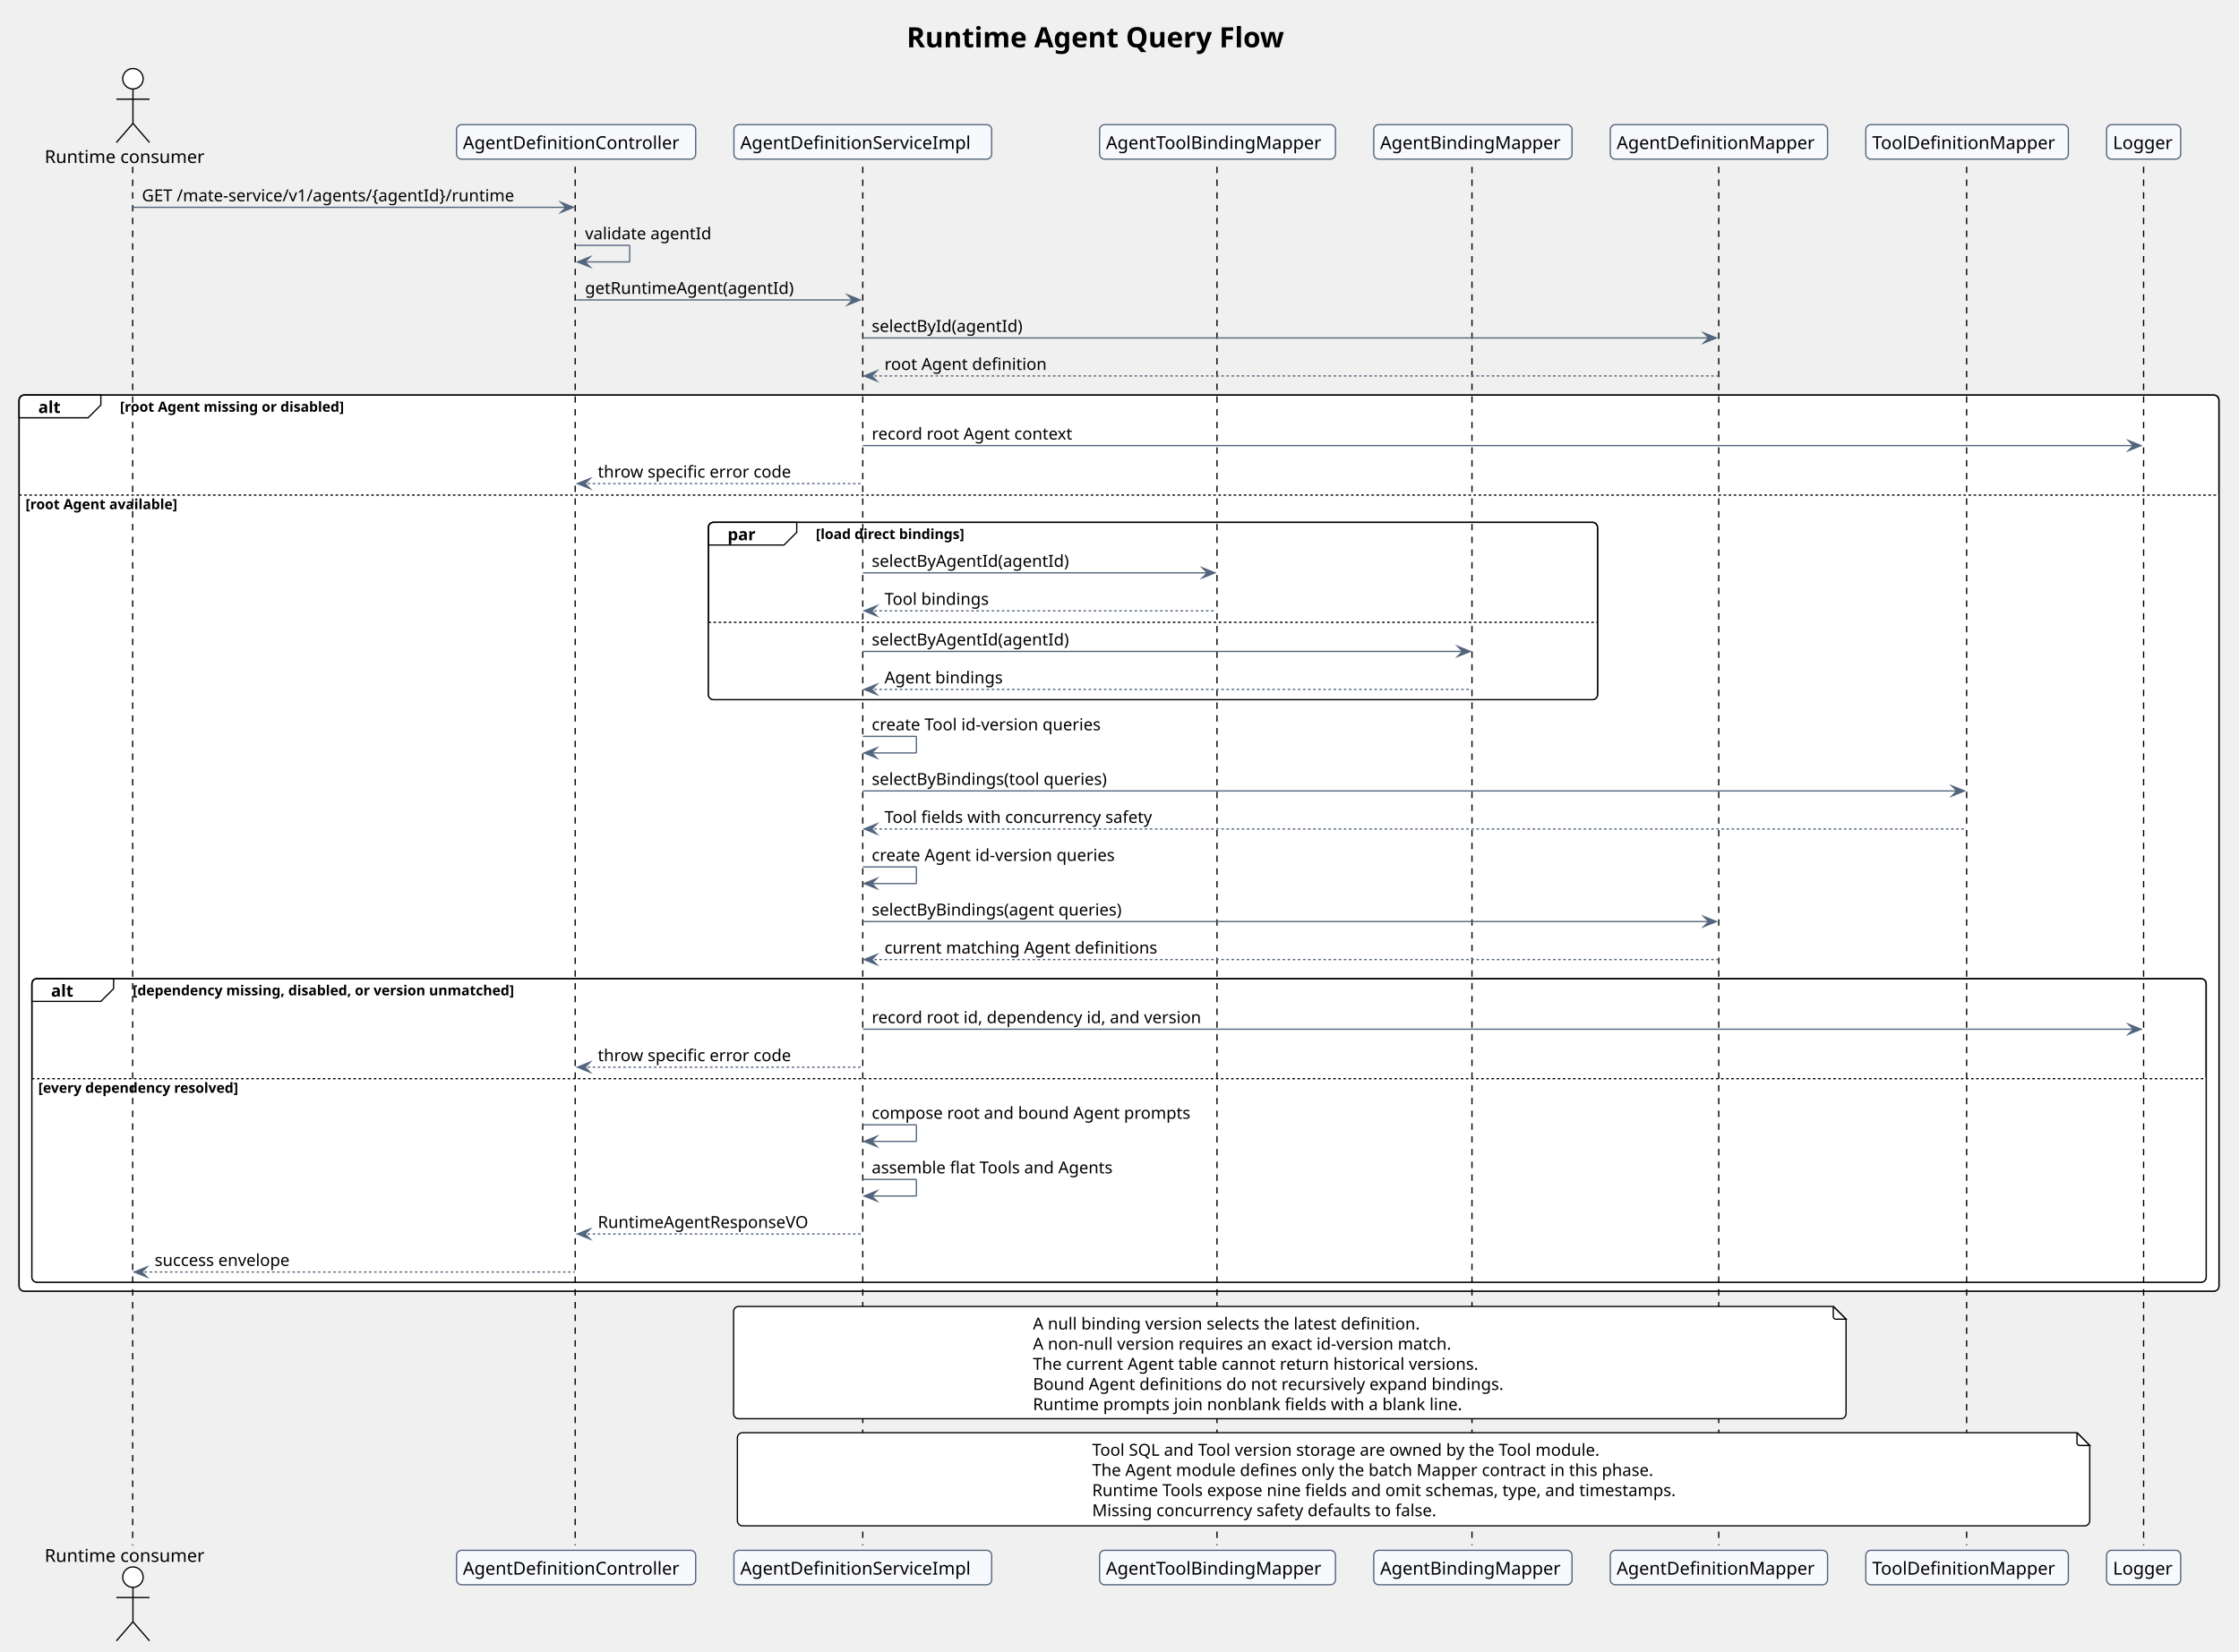
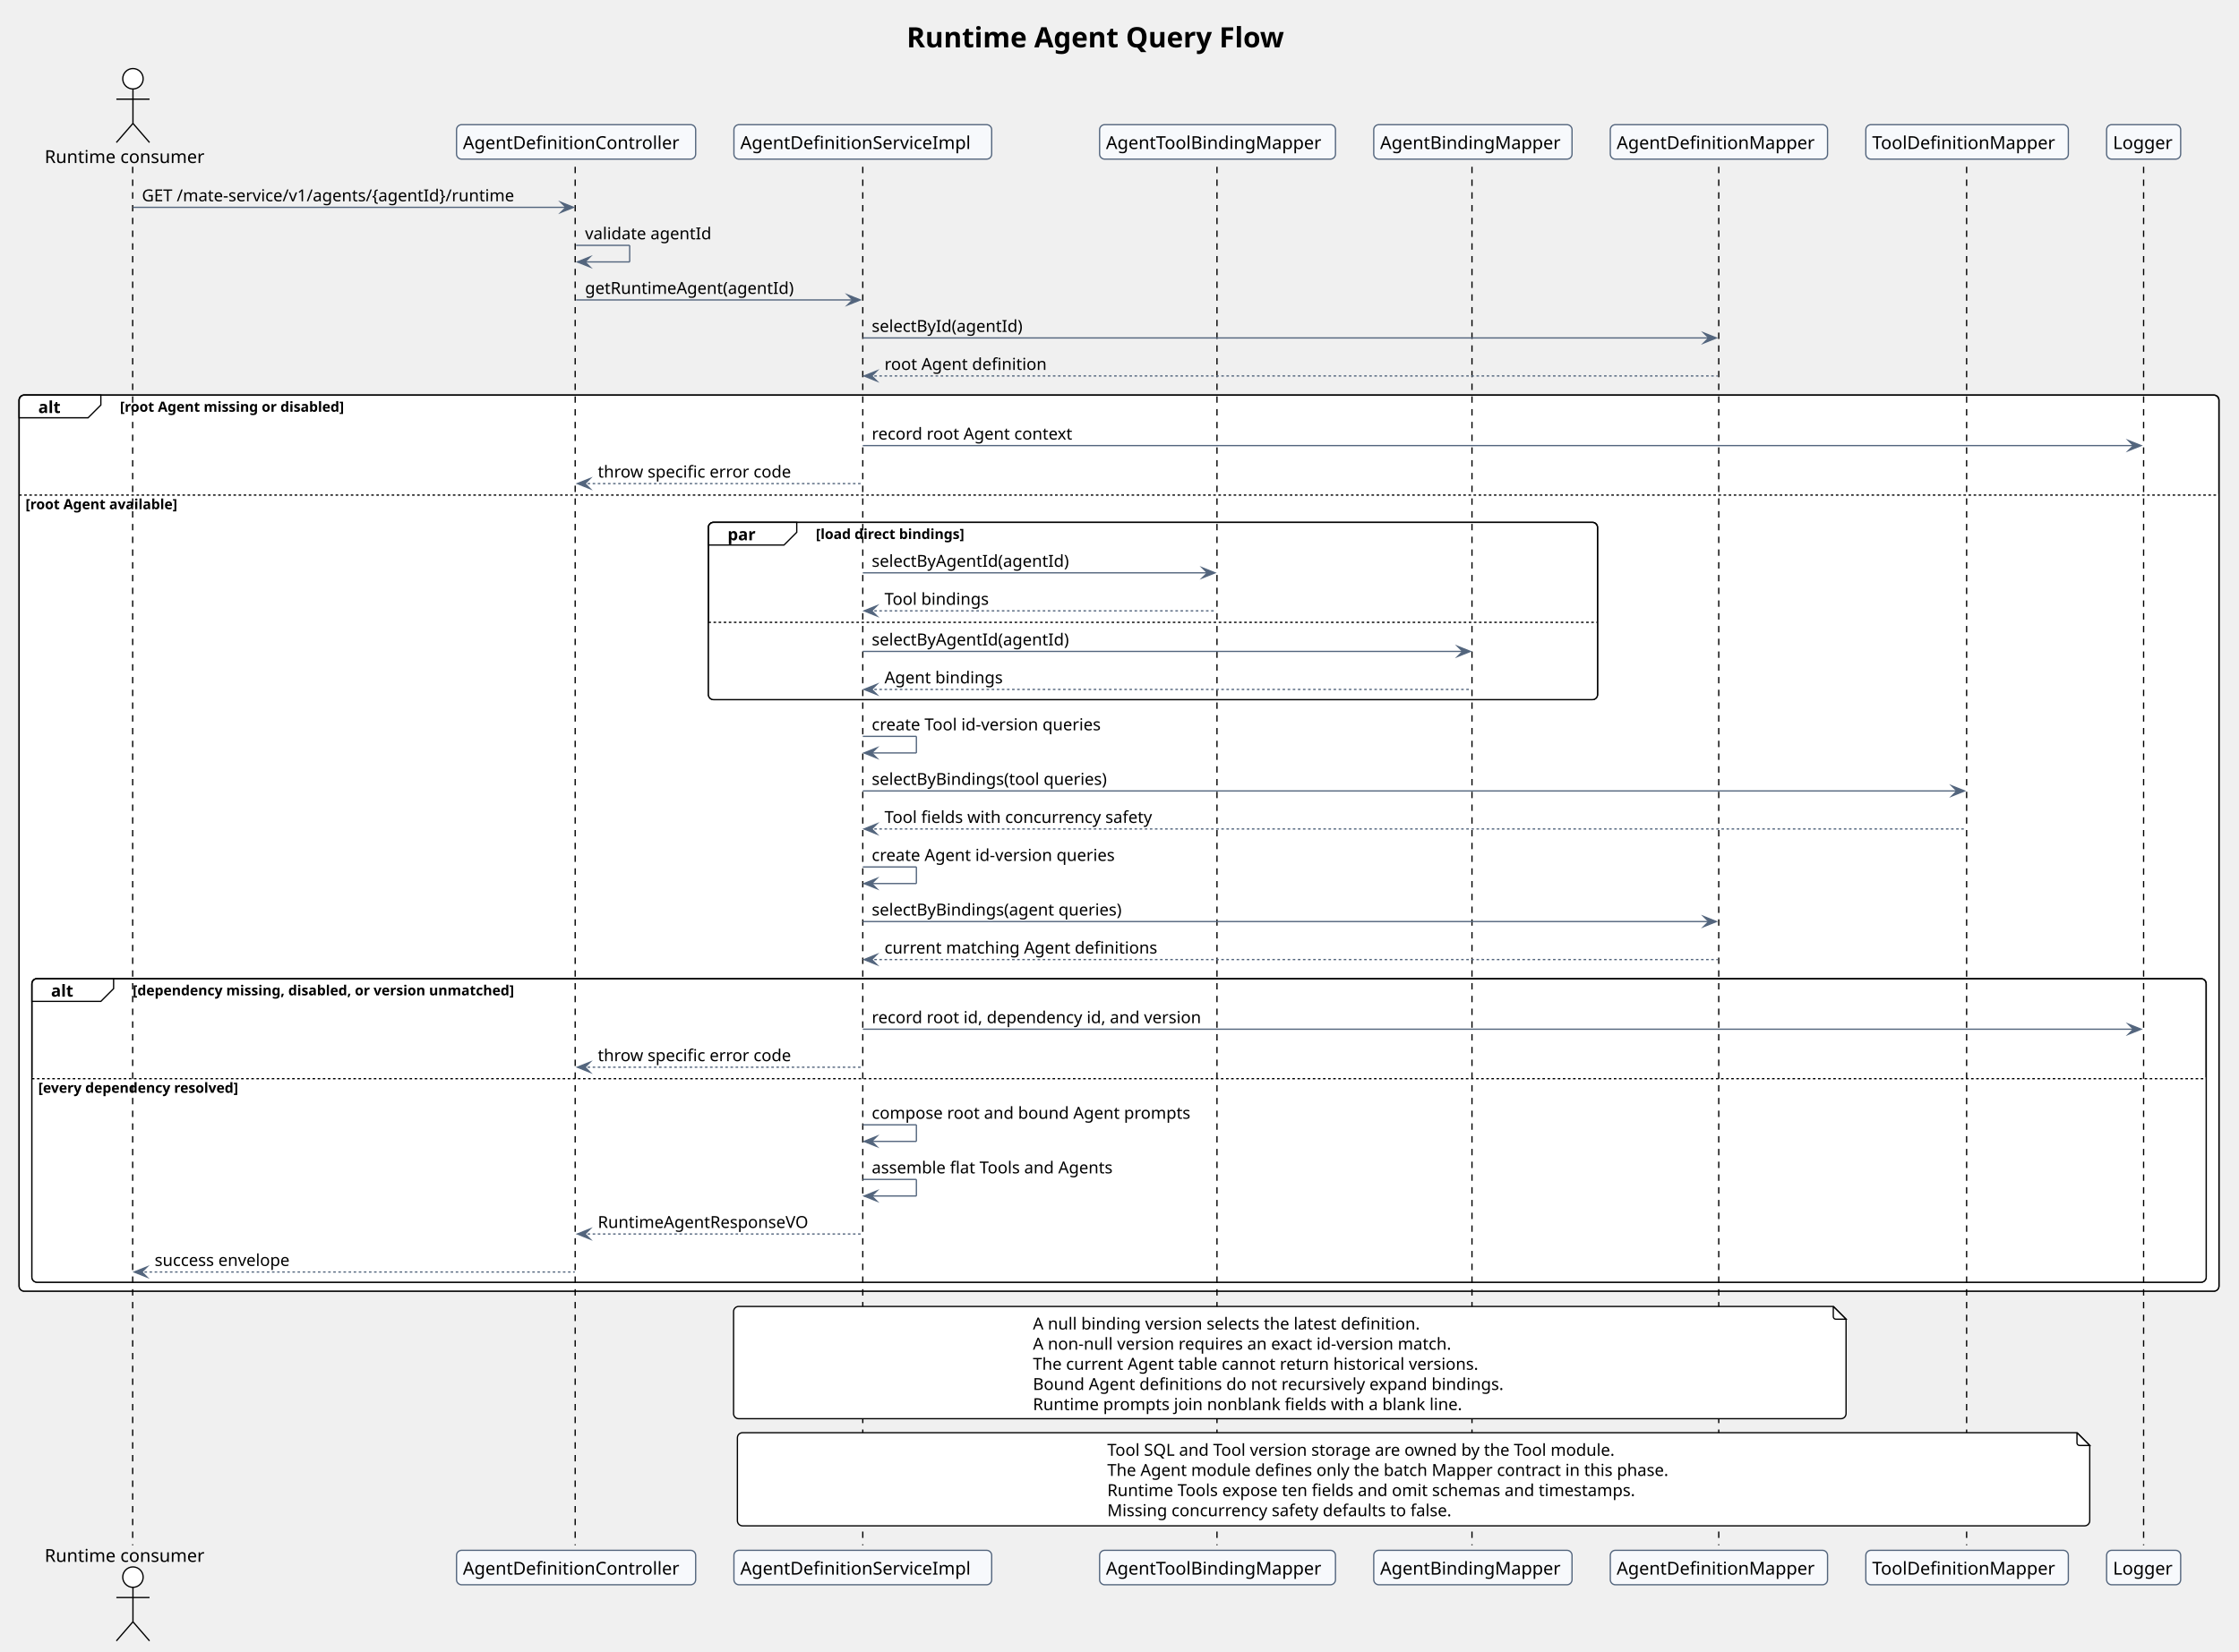
<svg xmlns="http://www.w3.org/2000/svg" contentStyleType="text/css" data-diagram-type="SEQUENCE" height="1295px" preserveAspectRatio="none" style="width:1755px;height:1295px;background:#FFFFFF;" version="1.1" viewBox="0 0 1755 1295" width="1755px" zoomAndPan="magnify">
  <defs />
  <g>
-     <g class="title" data-source-line="175">
+     <g class="title" data-source-line="176">
      <text fill="#000000" font-family="Verdana" font-size="22" font-weight="700" lengthAdjust="spacing" textLength="332.03" x="710.624" y="37.118">Runtime Agent Query Flow</text>
    </g>
    <rect fill="#FFFFFF" height="702.523" rx="4" ry="4" style="stroke:#000000;stroke-width:1;" width="1724.278" x="15" y="309.748" />
    <path d="M15,387.147 L1739.278,387.147 L1739.278,1008.271 A4,4 0 0 1 1735.278,1012.271 L19,1012.271 A4,4 0 0 1 15,1008.271 L15,387.147" fill="#FFFFFF" style="stroke:none;stroke-width:1;" />
    <rect fill="#FFFFFF" height="138.997" rx="4" ry="4" style="stroke:#000000;stroke-width:1;" width="696.93" x="555.279" y="409.515" />
    <path d="M555.279,486.913 L1252.209,486.913 L1252.209,544.512 A4,4 0 0 1 1248.209,548.512 L559.279,548.512 A4,4 0 0 1 555.279,544.512 L555.279,486.913" fill="#FFFFFF" style="stroke:none;stroke-width:1;" />
    <rect fill="#FFFFFF" height="237.964" rx="4" ry="4" style="stroke:#000000;stroke-width:1;" width="1704.278" x="25" y="767.308" />
    <path d="M25,844.706 L1729.278,844.706 L1729.278,1001.271 A4,4 0 0 1 1725.278,1005.271 L29,1005.271 A4,4 0 0 1 25,1001.271 L25,844.706" fill="#FFFFFF" style="stroke:none;stroke-width:1;" />
-     <g class="participant-lifeline" data-entity-uid="part1" data-qualified-name="Consumer" data-source-line="223" id="part1-lifeline">
+     <g class="participant-lifeline" data-entity-uid="part1" data-qualified-name="Consumer" data-source-line="224" id="part1-lifeline">
      <g>
        <rect fill="#000000" fill-opacity="0" height="1080.713" width="8" x="100.213" y="130.752" />
        <line style="stroke:#000000;stroke-width:1;stroke-dasharray:5,5;" x1="104" x2="104" y1="130.752" y2="1211.465" />
      </g>
    </g>
-     <g class="participant-lifeline" data-entity-uid="part2" data-qualified-name="Controller" data-source-line="224" id="part2-lifeline">
+     <g class="participant-lifeline" data-entity-uid="part2" data-qualified-name="Controller" data-source-line="225" id="part2-lifeline">
      <g>
        <rect fill="#000000" fill-opacity="0" height="1080.713" width="8" x="447.562" y="130.752" />
        <line style="stroke:#000000;stroke-width:1;stroke-dasharray:5,5;" x1="450.846" x2="450.846" y1="130.752" y2="1211.465" />
      </g>
    </g>
-     <g class="participant-lifeline" data-entity-uid="part3" data-qualified-name="Service" data-source-line="225" id="part3-lifeline">
+     <g class="participant-lifeline" data-entity-uid="part3" data-qualified-name="Service" data-source-line="226" id="part3-lifeline">
      <g>
        <rect fill="#000000" fill-opacity="0" height="1080.713" width="8" x="672.297" y="130.752" />
        <line style="stroke:#000000;stroke-width:1;stroke-dasharray:5,5;" x1="676.279" x2="676.279" y1="130.752" y2="1211.465" />
      </g>
    </g>
-     <g class="participant-lifeline" data-entity-uid="part4" data-qualified-name="ToolBindingMapper" data-source-line="226" id="part4-lifeline">
+     <g class="participant-lifeline" data-entity-uid="part4" data-qualified-name="ToolBindingMapper" data-source-line="227" id="part4-lifeline">
      <g>
        <rect fill="#000000" fill-opacity="0" height="1080.713" width="8" x="950.347" y="130.752" />
        <line style="stroke:#000000;stroke-width:1;stroke-dasharray:5,5;" x1="953.905" x2="953.905" y1="130.752" y2="1211.465" />
      </g>
    </g>
-     <g class="participant-lifeline" data-entity-uid="part5" data-qualified-name="AgentBindingMapper" data-source-line="227" id="part5-lifeline">
+     <g class="participant-lifeline" data-entity-uid="part5" data-qualified-name="AgentBindingMapper" data-source-line="228" id="part5-lifeline">
      <g>
        <rect fill="#000000" fill-opacity="0" height="1080.713" width="8" x="1150.499" y="130.752" />
        <line style="stroke:#000000;stroke-width:1;stroke-dasharray:5,5;" x1="1153.789" x2="1153.789" y1="130.752" y2="1211.465" />
      </g>
    </g>
-     <g class="participant-lifeline" data-entity-uid="part6" data-qualified-name="DefinitionMapper" data-source-line="228" id="part6-lifeline">
+     <g class="participant-lifeline" data-entity-uid="part6" data-qualified-name="DefinitionMapper" data-source-line="229" id="part6-lifeline">
      <g>
        <rect fill="#000000" fill-opacity="0" height="1080.713" width="8" x="1343.351" y="130.752" />
        <line style="stroke:#000000;stroke-width:1;stroke-dasharray:5,5;" x1="1347.209" x2="1347.209" y1="130.752" y2="1211.465" />
      </g>
    </g>
-     <g class="participant-lifeline" data-entity-uid="part7" data-qualified-name="ToolMapper" data-source-line="229" id="part7-lifeline">
+     <g class="participant-lifeline" data-entity-uid="part7" data-qualified-name="ToolMapper" data-source-line="230" id="part7-lifeline">
      <g>
        <rect fill="#000000" fill-opacity="0" height="1080.713" width="8" x="1537.86" y="130.752" />
        <line style="stroke:#000000;stroke-width:1;stroke-dasharray:5,5;" x1="1541.492" x2="1541.492" y1="130.752" y2="1211.465" />
      </g>
    </g>
-     <g class="participant-lifeline" data-entity-uid="part8" data-qualified-name="Logger" data-source-line="230" id="part8-lifeline">
+     <g class="participant-lifeline" data-entity-uid="part8" data-qualified-name="Logger" data-source-line="231" id="part8-lifeline">
      <g>
        <rect fill="#000000" fill-opacity="0" height="1080.713" width="8" x="1676.253" y="130.752" />
        <line style="stroke:#000000;stroke-width:1;stroke-dasharray:5,5;" x1="1680.228" x2="1680.228" y1="130.752" y2="1211.465" />
      </g>
    </g>
-     <g class="participant participant-head" data-entity-uid="part1" data-qualified-name="Consumer" data-source-line="223" id="part1-head">
+     <g class="participant participant-head" data-entity-uid="part1" data-qualified-name="Consumer" data-source-line="224" id="part1-head">
      <text fill="#000000" font-family="Verdana" font-size="14" lengthAdjust="spacing" textLength="132.426" x="35" y="127.812">Runtime consumer</text>
      <ellipse cx="104.213" cy="61.737" fill="#FFFFFF" rx="8" ry="8" style="stroke:#000000;stroke-width:1;" />
      <path d="M104.213,69.737 L104.213,96.737 M91.213,77.737 L117.213,77.737 M104.213,96.737 L91.213,111.737 M104.213,96.737 L117.213,111.737" fill="none" style="stroke:#000000;stroke-width:1;" />
    </g>
-     <g class="participant participant-tail" data-entity-uid="part1" data-qualified-name="Consumer" data-source-line="223" id="part1-tail">
+     <g class="participant participant-tail" data-entity-uid="part1" data-qualified-name="Consumer" data-source-line="224" id="part1-tail">
      <text fill="#000000" font-family="Verdana" font-size="14" lengthAdjust="spacing" textLength="132.426" x="35" y="1224.541">Runtime consumer</text>
      <ellipse cx="104.213" cy="1236.48" fill="#FFFFFF" rx="8" ry="8" style="stroke:#000000;stroke-width:1;" />
      <path d="M104.213,1244.48 L104.213,1271.48 M91.213,1252.48 L117.213,1252.48 M104.213,1271.48 L91.213,1286.48 M104.213,1271.48 L117.213,1286.48" fill="none" style="stroke:#000000;stroke-width:1;" />
    </g>
-     <g class="participant participant-head" data-entity-uid="part2" data-qualified-name="Controller" data-source-line="224" id="part2-head">
+     <g class="participant participant-head" data-entity-uid="part2" data-qualified-name="Controller" data-source-line="225" id="part2-head">
      <rect fill="#F7F9FC" height="27.015" rx="4" ry="4" style="stroke:#53657D;stroke-width:1;" width="187.434" x="357.846" y="97.737" />
      <text fill="#000000" font-family="Verdana" font-size="14" lengthAdjust="spacing" textLength="177.434" x="362.846" y="116.812">AgentDefinitionController</text>
    </g>
-     <g class="participant participant-tail" data-entity-uid="part2" data-qualified-name="Controller" data-source-line="224" id="part2-tail">
+     <g class="participant participant-tail" data-entity-uid="part2" data-qualified-name="Controller" data-source-line="225" id="part2-tail">
      <rect fill="#F7F9FC" height="27.015" rx="4" ry="4" style="stroke:#53657D;stroke-width:1;" width="187.434" x="357.846" y="1215.465" />
      <text fill="#000000" font-family="Verdana" font-size="14" lengthAdjust="spacing" textLength="177.434" x="362.846" y="1234.541">AgentDefinitionController</text>
    </g>
-     <g class="participant participant-head" data-entity-uid="part3" data-qualified-name="Service" data-source-line="225" id="part3-head">
+     <g class="participant participant-head" data-entity-uid="part3" data-qualified-name="Service" data-source-line="226" id="part3-head">
      <rect fill="#F7F9FC" height="27.015" rx="4" ry="4" style="stroke:#53657D;stroke-width:1;" width="202.035" x="575.279" y="97.737" />
      <text fill="#000000" font-family="Verdana" font-size="14" lengthAdjust="spacing" textLength="192.035" x="580.279" y="116.812">AgentDefinitionServiceImpl</text>
    </g>
-     <g class="participant participant-tail" data-entity-uid="part3" data-qualified-name="Service" data-source-line="225" id="part3-tail">
+     <g class="participant participant-tail" data-entity-uid="part3" data-qualified-name="Service" data-source-line="226" id="part3-tail">
      <rect fill="#F7F9FC" height="27.015" rx="4" ry="4" style="stroke:#53657D;stroke-width:1;" width="202.035" x="575.279" y="1215.465" />
      <text fill="#000000" font-family="Verdana" font-size="14" lengthAdjust="spacing" textLength="192.035" x="580.279" y="1234.541">AgentDefinitionServiceImpl</text>
    </g>
-     <g class="participant participant-head" data-entity-uid="part4" data-qualified-name="ToolBindingMapper" data-source-line="226" id="part4-head">
+     <g class="participant participant-head" data-entity-uid="part4" data-qualified-name="ToolBindingMapper" data-source-line="227" id="part4-head">
      <rect fill="#F7F9FC" height="27.015" rx="4" ry="4" style="stroke:#53657D;stroke-width:1;" width="184.884" x="861.905" y="97.737" />
      <text fill="#000000" font-family="Verdana" font-size="14" lengthAdjust="spacing" textLength="174.884" x="866.905" y="116.812">AgentToolBindingMapper</text>
    </g>
-     <g class="participant participant-tail" data-entity-uid="part4" data-qualified-name="ToolBindingMapper" data-source-line="226" id="part4-tail">
+     <g class="participant participant-tail" data-entity-uid="part4" data-qualified-name="ToolBindingMapper" data-source-line="227" id="part4-tail">
      <rect fill="#F7F9FC" height="27.015" rx="4" ry="4" style="stroke:#53657D;stroke-width:1;" width="184.884" x="861.905" y="1215.465" />
      <text fill="#000000" font-family="Verdana" font-size="14" lengthAdjust="spacing" textLength="174.884" x="866.905" y="1234.541">AgentToolBindingMapper</text>
    </g>
-     <g class="participant participant-head" data-entity-uid="part5" data-qualified-name="AgentBindingMapper" data-source-line="227" id="part5-head">
+     <g class="participant participant-head" data-entity-uid="part5" data-qualified-name="AgentBindingMapper" data-source-line="228" id="part5-head">
      <rect fill="#F7F9FC" height="27.015" rx="4" ry="4" style="stroke:#53657D;stroke-width:1;" width="155.421" x="1076.789" y="97.737" />
      <text fill="#000000" font-family="Verdana" font-size="14" lengthAdjust="spacing" textLength="145.421" x="1081.789" y="116.812">AgentBindingMapper</text>
    </g>
-     <g class="participant participant-tail" data-entity-uid="part5" data-qualified-name="AgentBindingMapper" data-source-line="227" id="part5-tail">
+     <g class="participant participant-tail" data-entity-uid="part5" data-qualified-name="AgentBindingMapper" data-source-line="228" id="part5-tail">
      <rect fill="#F7F9FC" height="27.015" rx="4" ry="4" style="stroke:#53657D;stroke-width:1;" width="155.421" x="1076.789" y="1215.465" />
      <text fill="#000000" font-family="Verdana" font-size="14" lengthAdjust="spacing" textLength="145.421" x="1081.789" y="1234.541">AgentBindingMapper</text>
    </g>
-     <g class="participant participant-head" data-entity-uid="part6" data-qualified-name="DefinitionMapper" data-source-line="228" id="part6-head">
+     <g class="participant participant-head" data-entity-uid="part6" data-qualified-name="DefinitionMapper" data-source-line="229" id="part6-head">
      <rect fill="#F7F9FC" height="27.015" rx="4" ry="4" style="stroke:#53657D;stroke-width:1;" width="170.282" x="1262.209" y="97.737" />
      <text fill="#000000" font-family="Verdana" font-size="14" lengthAdjust="spacing" textLength="160.282" x="1267.209" y="116.812">AgentDefinitionMapper</text>
    </g>
-     <g class="participant participant-tail" data-entity-uid="part6" data-qualified-name="DefinitionMapper" data-source-line="228" id="part6-tail">
+     <g class="participant participant-tail" data-entity-uid="part6" data-qualified-name="DefinitionMapper" data-source-line="229" id="part6-tail">
      <rect fill="#F7F9FC" height="27.015" rx="4" ry="4" style="stroke:#53657D;stroke-width:1;" width="170.282" x="1262.209" y="1215.465" />
      <text fill="#000000" font-family="Verdana" font-size="14" lengthAdjust="spacing" textLength="160.282" x="1267.209" y="1234.541">AgentDefinitionMapper</text>
    </g>
-     <g class="participant participant-head" data-entity-uid="part7" data-qualified-name="ToolMapper" data-source-line="229" id="part7-head">
+     <g class="participant participant-head" data-entity-uid="part7" data-qualified-name="ToolMapper" data-source-line="230" id="part7-head">
      <rect fill="#F7F9FC" height="27.015" rx="4" ry="4" style="stroke:#53657D;stroke-width:1;" width="158.736" x="1462.492" y="97.737" />
      <text fill="#000000" font-family="Verdana" font-size="14" lengthAdjust="spacing" textLength="148.736" x="1467.492" y="116.812">ToolDefinitionMapper</text>
    </g>
-     <g class="participant participant-tail" data-entity-uid="part7" data-qualified-name="ToolMapper" data-source-line="229" id="part7-tail">
+     <g class="participant participant-tail" data-entity-uid="part7" data-qualified-name="ToolMapper" data-source-line="230" id="part7-tail">
      <rect fill="#F7F9FC" height="27.015" rx="4" ry="4" style="stroke:#53657D;stroke-width:1;" width="158.736" x="1462.492" y="1215.465" />
      <text fill="#000000" font-family="Verdana" font-size="14" lengthAdjust="spacing" textLength="148.736" x="1467.492" y="1234.541">ToolDefinitionMapper</text>
    </g>
-     <g class="participant participant-head" data-entity-uid="part8" data-qualified-name="Logger" data-source-line="230" id="part8-head">
+     <g class="participant participant-head" data-entity-uid="part8" data-qualified-name="Logger" data-source-line="231" id="part8-head">
      <rect fill="#F7F9FC" height="27.015" rx="4" ry="4" style="stroke:#53657D;stroke-width:1;" width="58.05" x="1651.228" y="97.737" />
      <text fill="#000000" font-family="Verdana" font-size="14" lengthAdjust="spacing" textLength="48.05" x="1656.228" y="116.812">Logger</text>
    </g>
-     <g class="participant participant-tail" data-entity-uid="part8" data-qualified-name="Logger" data-source-line="230" id="part8-tail">
+     <g class="participant participant-tail" data-entity-uid="part8" data-qualified-name="Logger" data-source-line="231" id="part8-tail">
      <rect fill="#F7F9FC" height="27.015" rx="4" ry="4" style="stroke:#53657D;stroke-width:1;" width="58.05" x="1651.228" y="1215.465" />
      <text fill="#000000" font-family="Verdana" font-size="14" lengthAdjust="spacing" textLength="48.05" x="1656.228" y="1234.541">Logger</text>
    </g>
-     <g class="message" data-entity-1="part1" data-entity-2="part2" data-source-line="232" id="msg1">
+     <g class="message" data-entity-1="part1" data-entity-2="part2" data-source-line="233" id="msg1">
      <polygon fill="#53657D" points="439.562,158.551,449.562,162.551,439.562,166.551,443.562,162.551" style="stroke:#53657D;stroke-width:1;stroke-linejoin:miter;stroke-miterlimit:10;" />
      <line style="stroke:#53657D;stroke-width:1;" x1="104.213" x2="445.562" y1="162.551" y2="162.551" />
      <text fill="#000000" font-family="Verdana" font-size="13" lengthAdjust="spacing" textLength="323.35" x="111.213" y="157.822">GET /mate-service/v1/agents/{agentId}/runtime</text>
    </g>
-     <g class="message" data-entity-1="part2" data-entity-2="part2" data-source-line="233" id="msg2">
+     <g class="message" data-entity-1="part2" data-entity-2="part2" data-source-line="234" id="msg2">
      <line style="stroke:#53657D;stroke-width:1;" x1="451.562" x2="493.562" y1="192.351" y2="192.351" />
      <line style="stroke:#53657D;stroke-width:1;" x1="493.562" x2="493.562" y1="192.351" y2="205.351" />
      <line style="stroke:#53657D;stroke-width:1;" x1="452.562" x2="493.562" y1="205.351" y2="205.351" />
      <polygon fill="#53657D" points="462.562,201.351,452.562,205.351,462.562,209.351,458.562,205.351" style="stroke:#53657D;stroke-width:1;stroke-linejoin:miter;stroke-miterlimit:10;" />
      <text fill="#000000" font-family="Verdana" font-size="13" lengthAdjust="spacing" textLength="106.552" x="458.562" y="187.621">validate agentId</text>
    </g>
-     <g class="message" data-entity-1="part2" data-entity-2="part3" data-source-line="234" id="msg3">
+     <g class="message" data-entity-1="part2" data-entity-2="part3" data-source-line="235" id="msg3">
      <polygon fill="#53657D" points="664.297,231.15,674.297,235.15,664.297,239.15,668.297,235.15" style="stroke:#53657D;stroke-width:1;stroke-linejoin:miter;stroke-miterlimit:10;" />
      <line style="stroke:#53657D;stroke-width:1;" x1="451.562" x2="670.297" y1="235.15" y2="235.15" />
      <text fill="#000000" font-family="Verdana" font-size="13" lengthAdjust="spacing" textLength="175.995" x="458.562" y="230.42">getRuntimeAgent(agentId)</text>
    </g>
-     <g class="message" data-entity-1="part3" data-entity-2="part6" data-source-line="235" id="msg4">
+     <g class="message" data-entity-1="part3" data-entity-2="part6" data-source-line="236" id="msg4">
      <polygon fill="#53657D" points="1335.351,260.949,1345.351,264.949,1335.351,268.949,1339.351,264.949" style="stroke:#53657D;stroke-width:1;stroke-linejoin:miter;stroke-miterlimit:10;" />
      <line style="stroke:#53657D;stroke-width:1;" x1="676.297" x2="1341.351" y1="264.949" y2="264.949" />
      <text fill="#000000" font-family="Verdana" font-size="13" lengthAdjust="spacing" textLength="130.279" x="683.297" y="260.22">selectById(agentId)</text>
    </g>
-     <g class="message" data-entity-1="part6" data-entity-2="part3" data-source-line="236" id="msg5">
+     <g class="message" data-entity-1="part6" data-entity-2="part3" data-source-line="237" id="msg5">
      <polygon fill="#53657D" points="687.297,290.748,677.297,294.748,687.297,298.748,683.297,294.748" style="stroke:#53657D;stroke-width:1;stroke-linejoin:miter;stroke-miterlimit:10;" />
      <line style="stroke:#53657D;stroke-width:1;stroke-dasharray:2,2;" x1="681.297" x2="1346.351" y1="294.748" y2="294.748" />
      <text fill="#000000" font-family="Verdana" font-size="13" lengthAdjust="spacing" textLength="134.253" x="693.297" y="290.019">root Agent definition</text>
    </g>
    <path d="M19,309.748 L79.049,309.748 L79.049,317.548 L69.049,327.548 L15,327.548 L15,313.748 A4,4 0 0 1 19,309.748" fill="#FFFFFF" style="stroke:#000000;stroke-width:1;" />
    <rect fill="none" height="702.523" rx="4" ry="4" style="stroke:#000000;stroke-width:1;" width="1724.278" x="15" y="309.748" />
    <text fill="#000000" font-family="Verdana" font-size="13" font-weight="700" lengthAdjust="spacing" textLength="19.049" x="30" y="323.818">alt</text>
    <text fill="#000000" font-family="Verdana" font-size="11" font-weight="700" lengthAdjust="spacing" textLength="201.491" x="94.049" y="322.808">[root Agent missing or disabled]</text>
-     <g class="message" data-entity-1="part3" data-entity-2="part8" data-source-line="239" id="msg6">
+     <g class="message" data-entity-1="part3" data-entity-2="part8" data-source-line="240" id="msg6">
      <polygon fill="#53657D" points="1668.253,345.347,1678.253,349.347,1668.253,353.347,1672.253,349.347" style="stroke:#53657D;stroke-width:1;stroke-linejoin:miter;stroke-miterlimit:10;" />
      <line style="stroke:#53657D;stroke-width:1;" x1="676.297" x2="1674.253" y1="349.347" y2="349.347" />
      <text fill="#000000" font-family="Verdana" font-size="13" lengthAdjust="spacing" textLength="168.416" x="683.297" y="344.618">record root Agent context</text>
    </g>
-     <g class="message" data-entity-1="part3" data-entity-2="part2" data-source-line="240" id="msg7">
+     <g class="message" data-entity-1="part3" data-entity-2="part2" data-source-line="241" id="msg7">
      <polygon fill="#53657D" points="462.562,375.147,452.562,379.147,462.562,383.147,458.562,379.147" style="stroke:#53657D;stroke-width:1;stroke-linejoin:miter;stroke-miterlimit:10;" />
      <line style="stroke:#53657D;stroke-width:1;stroke-dasharray:2,2;" x1="456.562" x2="675.297" y1="379.147" y2="379.147" />
      <text fill="#000000" font-family="Verdana" font-size="13" lengthAdjust="spacing" textLength="161.789" x="468.562" y="374.417">throw specific error code</text>
    </g>
    <line style="stroke:#000000;stroke-width:1;stroke-dasharray:2,2;" x1="15" x2="1739.278" y1="388.147" y2="388.147" />
    <text fill="#000000" font-family="Verdana" font-size="11" font-weight="700" lengthAdjust="spacing" textLength="136.909" x="20" y="399.206">[root Agent available]</text>
    <path d="M559.279,409.515 L624.515,409.515 L624.515,417.315 L614.515,427.315 L555.279,427.315 L555.279,413.515 A4,4 0 0 1 559.279,409.515" fill="#FFFFFF" style="stroke:#000000;stroke-width:1;" />
    <rect fill="none" height="138.997" rx="4" ry="4" style="stroke:#000000;stroke-width:1;" width="696.93" x="555.279" y="409.515" />
    <text fill="#000000" font-family="Verdana" font-size="13" font-weight="700" lengthAdjust="spacing" textLength="24.235" x="570.279" y="423.585">par</text>
    <text fill="#000000" font-family="Verdana" font-size="11" font-weight="700" lengthAdjust="spacing" textLength="134.326" x="639.515" y="422.574">[load direct bindings]</text>
-     <g class="message" data-entity-1="part3" data-entity-2="part4" data-source-line="243" id="msg8">
+     <g class="message" data-entity-1="part3" data-entity-2="part4" data-source-line="244" id="msg8">
      <polygon fill="#53657D" points="942.347,445.114,952.347,449.114,942.347,453.114,946.347,449.114" style="stroke:#53657D;stroke-width:1;stroke-linejoin:miter;stroke-miterlimit:10;" />
      <line style="stroke:#53657D;stroke-width:1;" x1="676.297" x2="948.347" y1="449.114" y2="449.114" />
      <text fill="#000000" font-family="Verdana" font-size="13" lengthAdjust="spacing" textLength="168.359" x="683.297" y="444.384">selectByAgentId(agentId)</text>
    </g>
-     <g class="message" data-entity-1="part4" data-entity-2="part3" data-source-line="244" id="msg9">
+     <g class="message" data-entity-1="part4" data-entity-2="part3" data-source-line="245" id="msg9">
      <polygon fill="#53657D" points="687.297,474.913,677.297,478.913,687.297,482.913,683.297,478.913" style="stroke:#53657D;stroke-width:1;stroke-linejoin:miter;stroke-miterlimit:10;" />
      <line style="stroke:#53657D;stroke-width:1;stroke-dasharray:2,2;" x1="681.297" x2="953.347" y1="478.913" y2="478.913" />
      <text fill="#000000" font-family="Verdana" font-size="13" lengthAdjust="spacing" textLength="86.588" x="693.297" y="474.184">Tool bindings</text>
    </g>
    <line style="stroke:#000000;stroke-width:1;stroke-dasharray:2,2;" x1="555.279" x2="1252.209" y1="487.913" y2="487.913" />
-     <g class="message" data-entity-1="part3" data-entity-2="part5" data-source-line="246" id="msg10">
+     <g class="message" data-entity-1="part3" data-entity-2="part5" data-source-line="247" id="msg10">
      <polygon fill="#53657D" points="1142.499,506.712,1152.499,510.712,1142.499,514.712,1146.499,510.712" style="stroke:#53657D;stroke-width:1;stroke-linejoin:miter;stroke-miterlimit:10;" />
      <line style="stroke:#53657D;stroke-width:1;" x1="676.297" x2="1148.499" y1="510.712" y2="510.712" />
      <text fill="#000000" font-family="Verdana" font-size="13" lengthAdjust="spacing" textLength="168.359" x="683.297" y="505.983">selectByAgentId(agentId)</text>
    </g>
-     <g class="message" data-entity-1="part5" data-entity-2="part3" data-source-line="247" id="msg11">
+     <g class="message" data-entity-1="part5" data-entity-2="part3" data-source-line="248" id="msg11">
      <polygon fill="#53657D" points="687.297,536.512,677.297,540.512,687.297,544.512,683.297,540.512" style="stroke:#53657D;stroke-width:1;stroke-linejoin:miter;stroke-miterlimit:10;" />
      <line style="stroke:#53657D;stroke-width:1;stroke-dasharray:2,2;" x1="681.297" x2="1153.499" y1="540.512" y2="540.512" />
      <text fill="#000000" font-family="Verdana" font-size="13" lengthAdjust="spacing" textLength="97.31" x="693.297" y="535.782">Agent bindings</text>
    </g>
-     <g class="message" data-entity-1="part3" data-entity-2="part3" data-source-line="250" id="msg12">
+     <g class="message" data-entity-1="part3" data-entity-2="part3" data-source-line="251" id="msg12">
      <line style="stroke:#53657D;stroke-width:1;" x1="676.297" x2="718.297" y1="577.311" y2="577.311" />
      <line style="stroke:#53657D;stroke-width:1;" x1="718.297" x2="718.297" y1="577.311" y2="590.311" />
      <line style="stroke:#53657D;stroke-width:1;" x1="677.297" x2="718.297" y1="590.311" y2="590.311" />
      <polygon fill="#53657D" points="687.297,586.311,677.297,590.311,687.297,594.311,683.297,590.311" style="stroke:#53657D;stroke-width:1;stroke-linejoin:miter;stroke-miterlimit:10;" />
      <text fill="#000000" font-family="Verdana" font-size="13" lengthAdjust="spacing" textLength="194.524" x="683.297" y="572.582">create Tool id-version queries</text>
    </g>
-     <g class="message" data-entity-1="part3" data-entity-2="part7" data-source-line="251" id="msg13">
+     <g class="message" data-entity-1="part3" data-entity-2="part7" data-source-line="252" id="msg13">
      <polygon fill="#53657D" points="1529.86,616.11,1539.86,620.11,1529.86,624.11,1533.86,620.11" style="stroke:#53657D;stroke-width:1;stroke-linejoin:miter;stroke-miterlimit:10;" />
      <line style="stroke:#53657D;stroke-width:1;" x1="676.297" x2="1535.86" y1="620.11" y2="620.11" />
      <text fill="#000000" font-family="Verdana" font-size="13" lengthAdjust="spacing" textLength="198.352" x="683.297" y="615.381">selectByBindings(tool queries)</text>
    </g>
-     <g class="message" data-entity-1="part7" data-entity-2="part3" data-source-line="252" id="msg14">
+     <g class="message" data-entity-1="part7" data-entity-2="part3" data-source-line="253" id="msg14">
      <polygon fill="#53657D" points="687.297,645.91,677.297,649.91,687.297,653.91,683.297,649.91" style="stroke:#53657D;stroke-width:1;stroke-linejoin:miter;stroke-miterlimit:10;" />
      <line style="stroke:#53657D;stroke-width:1;stroke-dasharray:2,2;" x1="681.297" x2="1540.86" y1="649.91" y2="649.91" />
      <text fill="#000000" font-family="Verdana" font-size="13" lengthAdjust="spacing" textLength="226.649" x="693.297" y="645.18">Tool fields with concurrency safety</text>
    </g>
-     <g class="message" data-entity-1="part3" data-entity-2="part3" data-source-line="253" id="msg15">
+     <g class="message" data-entity-1="part3" data-entity-2="part3" data-source-line="254" id="msg15">
      <line style="stroke:#53657D;stroke-width:1;" x1="676.297" x2="718.297" y1="679.709" y2="679.709" />
      <line style="stroke:#53657D;stroke-width:1;" x1="718.297" x2="718.297" y1="679.709" y2="692.709" />
      <line style="stroke:#53657D;stroke-width:1;" x1="677.297" x2="718.297" y1="692.709" y2="692.709" />
      <polygon fill="#53657D" points="687.297,688.709,677.297,692.709,687.297,696.709,683.297,692.709" style="stroke:#53657D;stroke-width:1;stroke-linejoin:miter;stroke-miterlimit:10;" />
      <text fill="#000000" font-family="Verdana" font-size="13" lengthAdjust="spacing" textLength="205.245" x="683.297" y="674.98">create Agent id-version queries</text>
    </g>
-     <g class="message" data-entity-1="part3" data-entity-2="part6" data-source-line="254" id="msg16">
+     <g class="message" data-entity-1="part3" data-entity-2="part6" data-source-line="255" id="msg16">
      <polygon fill="#53657D" points="1335.351,718.508,1345.351,722.508,1335.351,726.508,1339.351,722.508" style="stroke:#53657D;stroke-width:1;stroke-linejoin:miter;stroke-miterlimit:10;" />
      <line style="stroke:#53657D;stroke-width:1;" x1="676.297" x2="1341.351" y1="722.508" y2="722.508" />
      <text fill="#000000" font-family="Verdana" font-size="13" lengthAdjust="spacing" textLength="210.882" x="683.297" y="717.779">selectByBindings(agent queries)</text>
    </g>
-     <g class="message" data-entity-1="part6" data-entity-2="part3" data-source-line="255" id="msg17">
+     <g class="message" data-entity-1="part6" data-entity-2="part3" data-source-line="256" id="msg17">
      <polygon fill="#53657D" points="687.297,748.308,677.297,752.308,687.297,756.308,683.297,752.308" style="stroke:#53657D;stroke-width:1;stroke-linejoin:miter;stroke-miterlimit:10;" />
      <line style="stroke:#53657D;stroke-width:1;stroke-dasharray:2,2;" x1="681.297" x2="1346.351" y1="752.308" y2="752.308" />
      <text fill="#000000" font-family="Verdana" font-size="13" lengthAdjust="spacing" textLength="226.802" x="693.297" y="747.578">current matching Agent definitions</text>
    </g>
    <path d="M29,767.308 L89.049,767.308 L89.049,775.107 L79.049,785.107 L25,785.107 L25,771.308 A4,4 0 0 1 29,767.308" fill="#FFFFFF" style="stroke:#000000;stroke-width:1;" />
    <rect fill="none" height="237.964" rx="4" ry="4" style="stroke:#000000;stroke-width:1;" width="1704.278" x="25" y="767.308" />
    <text fill="#000000" font-family="Verdana" font-size="13" font-weight="700" lengthAdjust="spacing" textLength="19.049" x="40" y="781.377">alt</text>
    <text fill="#000000" font-family="Verdana" font-size="11" font-weight="700" lengthAdjust="spacing" textLength="340.098" x="104.049" y="780.367">[dependency missing, disabled, or version unmatched]</text>
-     <g class="message" data-entity-1="part3" data-entity-2="part8" data-source-line="258" id="msg18">
+     <g class="message" data-entity-1="part3" data-entity-2="part8" data-source-line="259" id="msg18">
      <polygon fill="#53657D" points="1668.253,802.906,1678.253,806.906,1668.253,810.906,1672.253,806.906" style="stroke:#53657D;stroke-width:1;stroke-linejoin:miter;stroke-miterlimit:10;" />
      <line style="stroke:#53657D;stroke-width:1;" x1="676.297" x2="1674.253" y1="806.906" y2="806.906" />
      <text fill="#000000" font-family="Verdana" font-size="13" lengthAdjust="spacing" textLength="278.294" x="683.297" y="802.177">record root id, dependency id, and version</text>
    </g>
-     <g class="message" data-entity-1="part3" data-entity-2="part2" data-source-line="259" id="msg19">
+     <g class="message" data-entity-1="part3" data-entity-2="part2" data-source-line="260" id="msg19">
      <polygon fill="#53657D" points="462.562,832.706,452.562,836.706,462.562,840.706,458.562,836.706" style="stroke:#53657D;stroke-width:1;stroke-linejoin:miter;stroke-miterlimit:10;" />
      <line style="stroke:#53657D;stroke-width:1;stroke-dasharray:2,2;" x1="456.562" x2="675.297" y1="836.706" y2="836.706" />
      <text fill="#000000" font-family="Verdana" font-size="13" lengthAdjust="spacing" textLength="161.789" x="468.562" y="831.976">throw specific error code</text>
    </g>
    <line style="stroke:#000000;stroke-width:1;stroke-dasharray:2,2;" x1="25" x2="1729.278" y1="845.706" y2="845.706" />
    <text fill="#000000" font-family="Verdana" font-size="11" font-weight="700" lengthAdjust="spacing" textLength="180.909" x="30" y="856.765">[every dependency resolved]</text>
-     <g class="message" data-entity-1="part3" data-entity-2="part3" data-source-line="261" id="msg20">
+     <g class="message" data-entity-1="part3" data-entity-2="part3" data-source-line="262" id="msg20">
      <line style="stroke:#53657D;stroke-width:1;" x1="676.297" x2="718.297" y1="881.874" y2="881.874" />
      <line style="stroke:#53657D;stroke-width:1;" x1="718.297" x2="718.297" y1="881.874" y2="894.874" />
      <line style="stroke:#53657D;stroke-width:1;" x1="677.297" x2="718.297" y1="894.874" y2="894.874" />
      <polygon fill="#53657D" points="687.297,890.874,677.297,894.874,687.297,898.874,683.297,894.874" style="stroke:#53657D;stroke-width:1;stroke-linejoin:miter;stroke-miterlimit:10;" />
      <text fill="#000000" font-family="Verdana" font-size="13" lengthAdjust="spacing" textLength="264.05" x="683.297" y="877.144">compose root and bound Agent prompts</text>
    </g>
-     <g class="message" data-entity-1="part3" data-entity-2="part3" data-source-line="262" id="msg21">
+     <g class="message" data-entity-1="part3" data-entity-2="part3" data-source-line="263" id="msg21">
      <line style="stroke:#53657D;stroke-width:1;" x1="676.297" x2="718.297" y1="924.673" y2="924.673" />
      <line style="stroke:#53657D;stroke-width:1;" x1="718.297" x2="718.297" y1="924.673" y2="937.673" />
      <line style="stroke:#53657D;stroke-width:1;" x1="677.297" x2="718.297" y1="937.673" y2="937.673" />
      <polygon fill="#53657D" points="687.297,933.673,677.297,937.673,687.297,941.673,683.297,937.673" style="stroke:#53657D;stroke-width:1;stroke-linejoin:miter;stroke-miterlimit:10;" />
      <text fill="#000000" font-family="Verdana" font-size="13" lengthAdjust="spacing" textLength="203.62" x="683.297" y="919.943">assemble flat Tools and Agents</text>
    </g>
-     <g class="message" data-entity-1="part3" data-entity-2="part2" data-source-line="263" id="msg22">
+     <g class="message" data-entity-1="part3" data-entity-2="part2" data-source-line="264" id="msg22">
      <polygon fill="#53657D" points="462.562,963.472,452.562,967.472,462.562,971.472,458.562,967.472" style="stroke:#53657D;stroke-width:1;stroke-linejoin:miter;stroke-miterlimit:10;" />
      <line style="stroke:#53657D;stroke-width:1;stroke-dasharray:2,2;" x1="456.562" x2="675.297" y1="967.472" y2="967.472" />
      <text fill="#000000" font-family="Verdana" font-size="13" lengthAdjust="spacing" textLength="174.059" x="468.562" y="962.743">RuntimeAgentResponseVO</text>
    </g>
-     <g class="message" data-entity-1="part2" data-entity-2="part1" data-source-line="264" id="msg23">
+     <g class="message" data-entity-1="part2" data-entity-2="part1" data-source-line="265" id="msg23">
      <polygon fill="#53657D" points="115.213,993.271,105.213,997.271,115.213,1001.271,111.213,997.271" style="stroke:#53657D;stroke-width:1;stroke-linejoin:miter;stroke-miterlimit:10;" />
      <line style="stroke:#53657D;stroke-width:1;stroke-dasharray:2,2;" x1="109.213" x2="450.562" y1="997.271" y2="997.271" />
      <text fill="#000000" font-family="Verdana" font-size="13" lengthAdjust="spacing" textLength="113.115" x="121.213" y="992.542">success envelope</text>
    </g>
    <path d="M575,1028.272 L575,1108.272 A4,4 0 0 0 579,1112.272 L1443,1112.272 A4,4 0 0 0 1447,1108.272 L1447,1034.272 L1437,1024.272 L579,1024.272 A4,4 0 0 0 575,1028.272" fill="#FFFFFF" style="stroke:#000000;stroke-width:1;" />
    <path d="M1437,1024.272 L1437,1032.272 A2,2 0 0 0 1439,1034.272 L1447,1034.272 L1437,1024.272" fill="#FFFFFF" style="stroke:#000000;stroke-width:1;" />
    <text fill="#000000" font-family="Verdana" font-size="13" lengthAdjust="spacing" textLength="326.834" x="809.632" y="1042.341">A null binding version selects the latest definition.</text>
    <text fill="#000000" font-family="Verdana" font-size="13" lengthAdjust="spacing" textLength="356.897" x="809.632" y="1058.141">A non-null version requires an exact id-version match.</text>
    <text fill="#000000" font-family="Verdana" font-size="13" lengthAdjust="spacing" textLength="375.832" x="809.632" y="1073.94">The current Agent table cannot return historical versions.</text>
    <text fill="#000000" font-family="Verdana" font-size="13" lengthAdjust="spacing" textLength="393.948" x="809.632" y="1089.739">Bound Agent definitions do not recursively expand bindings.</text>
    <text fill="#000000" font-family="Verdana" font-size="13" lengthAdjust="spacing" textLength="362.121" x="809.632" y="1105.539">Runtime prompts join nonblank fields with a blank line.</text>
    <path d="M578,1127.268 L578,1192.268 A4,4 0 0 0 582,1196.268 L1634,1196.268 A4,4 0 0 0 1638,1192.268 L1638,1133.268 L1628,1123.268 L582,1123.268 A4,4 0 0 0 578,1127.268" fill="#FFFFFF" style="stroke:#000000;stroke-width:1;" />
    <path d="M1628,1123.268 L1628,1131.268 A2,2 0 0 0 1630,1133.268 L1638,1133.268 L1628,1123.268" fill="#FFFFFF" style="stroke:#000000;stroke-width:1;" />
-     <text fill="#000000" font-family="Verdana" font-size="13" lengthAdjust="spacing" textLength="432.752" x="856.067" y="1141.338">Tool SQL and Tool version storage are owned by the Tool module.</text>
-     <text fill="#000000" font-family="Verdana" font-size="13" lengthAdjust="spacing" textLength="472.113" x="856.067" y="1157.137">The Agent module defines only the batch Mapper contract in this phase.</text>
-     <text fill="#000000" font-family="Verdana" font-size="13" lengthAdjust="spacing" textLength="495.815" x="856.067" y="1172.937">Runtime Tools expose nine fields and omit schemas, type, and timestamps.</text>
-     <text fill="#000000" font-family="Verdana" font-size="13" lengthAdjust="spacing" textLength="290.062" x="856.067" y="1188.736">Missing concurrency safety defaults to false.</text>
+     <text fill="#000000" font-family="Verdana" font-size="13" lengthAdjust="spacing" textLength="432.752" x="867.918" y="1141.338">Tool SQL and Tool version storage are owned by the Tool module.</text>
+     <text fill="#000000" font-family="Verdana" font-size="13" lengthAdjust="spacing" textLength="472.113" x="867.918" y="1157.137">The Agent module defines only the batch Mapper contract in this phase.</text>
+     <text fill="#000000" font-family="Verdana" font-size="13" lengthAdjust="spacing" textLength="446.456" x="867.918" y="1172.937">Runtime Tools expose ten fields and omit schemas and timestamps.</text>
+     <text fill="#000000" font-family="Verdana" font-size="13" lengthAdjust="spacing" textLength="290.062" x="867.918" y="1188.736">Missing concurrency safety defaults to false.</text>
  </g>
</svg>
